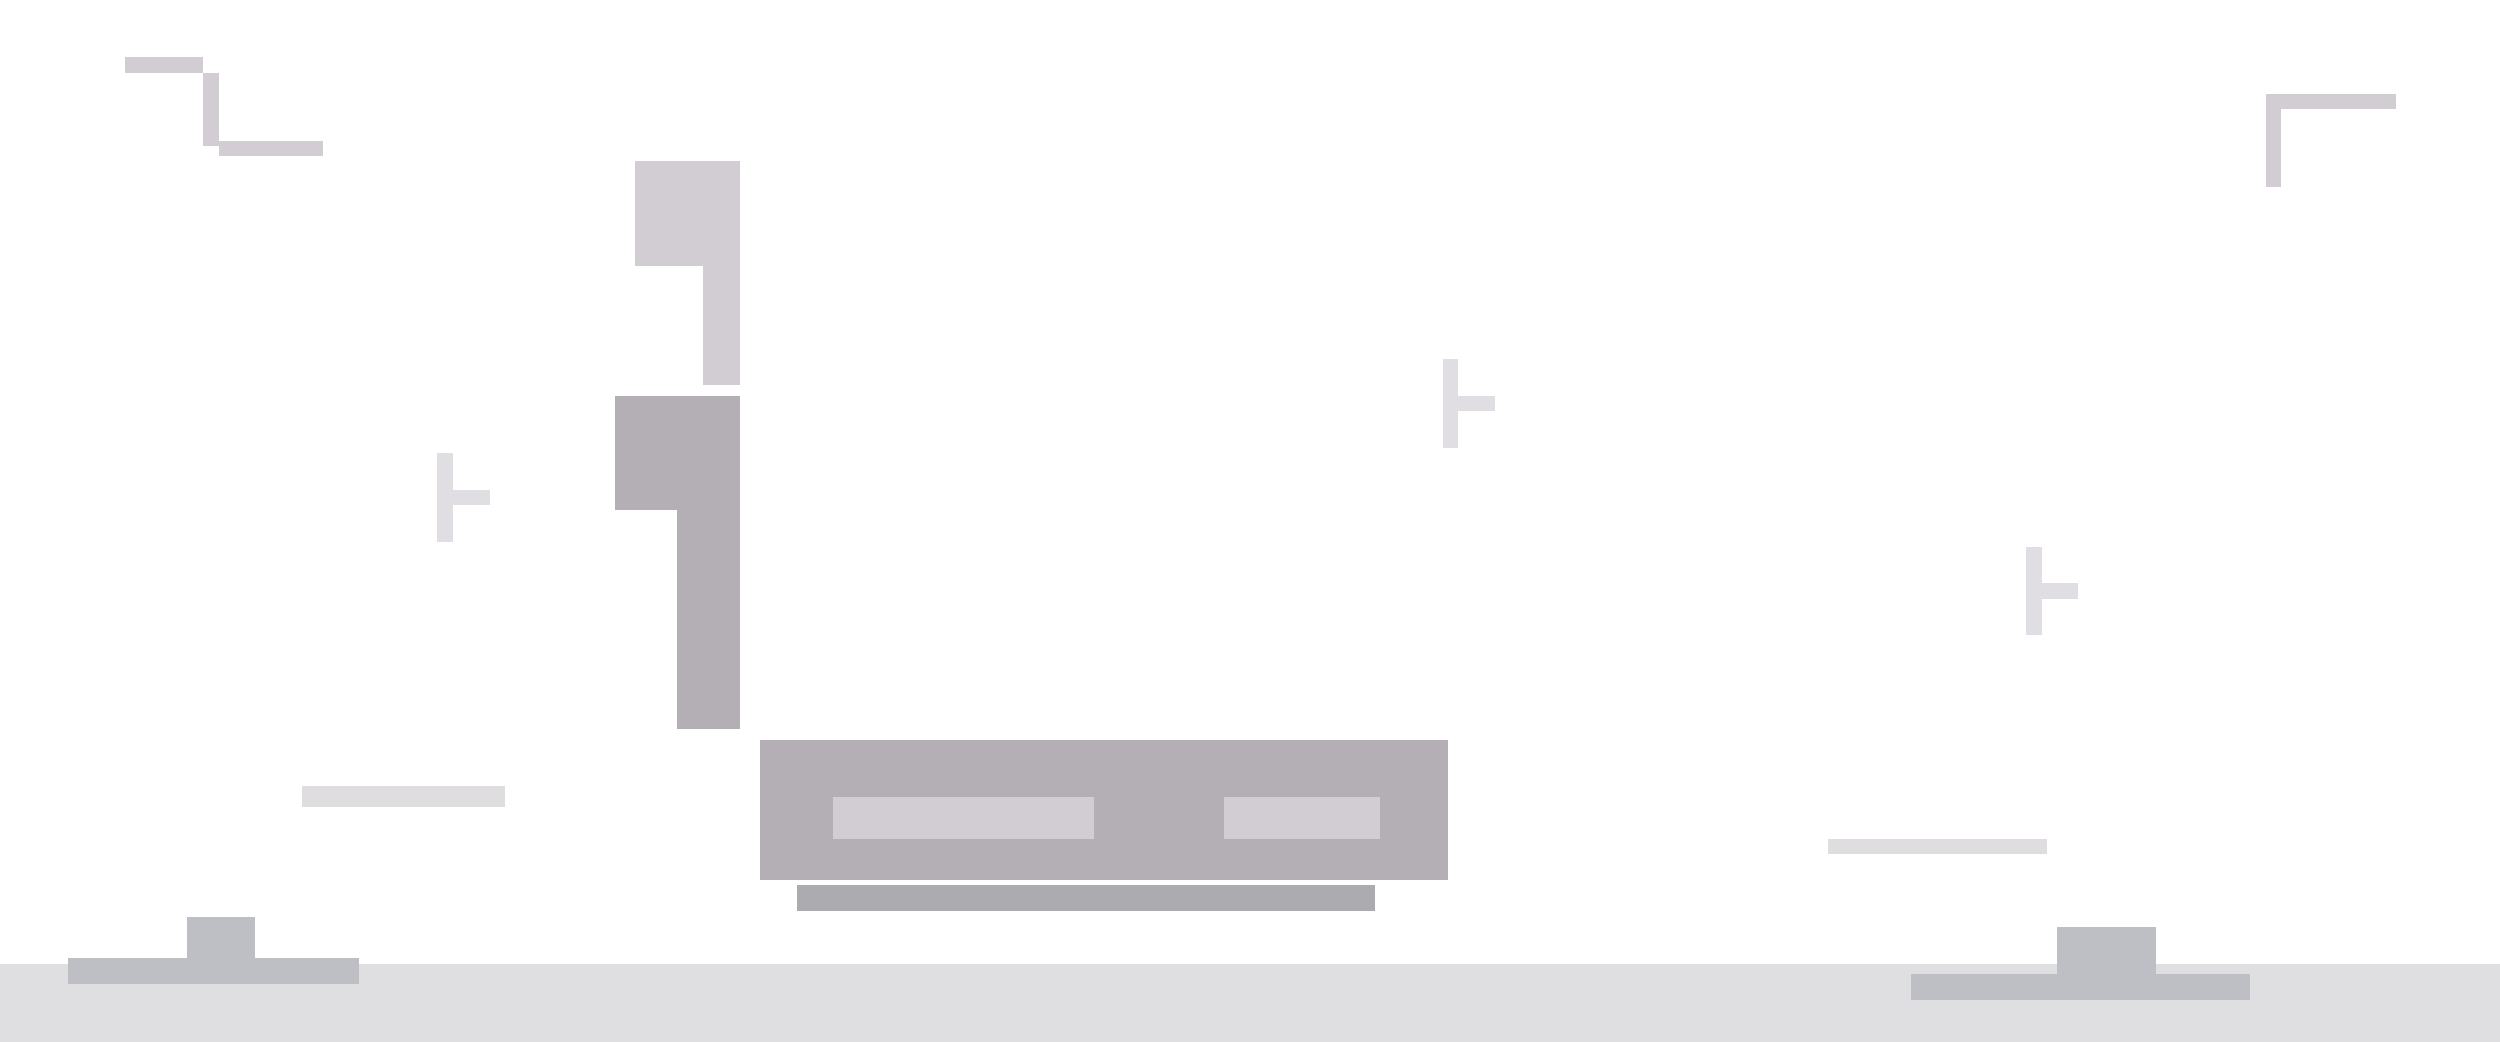
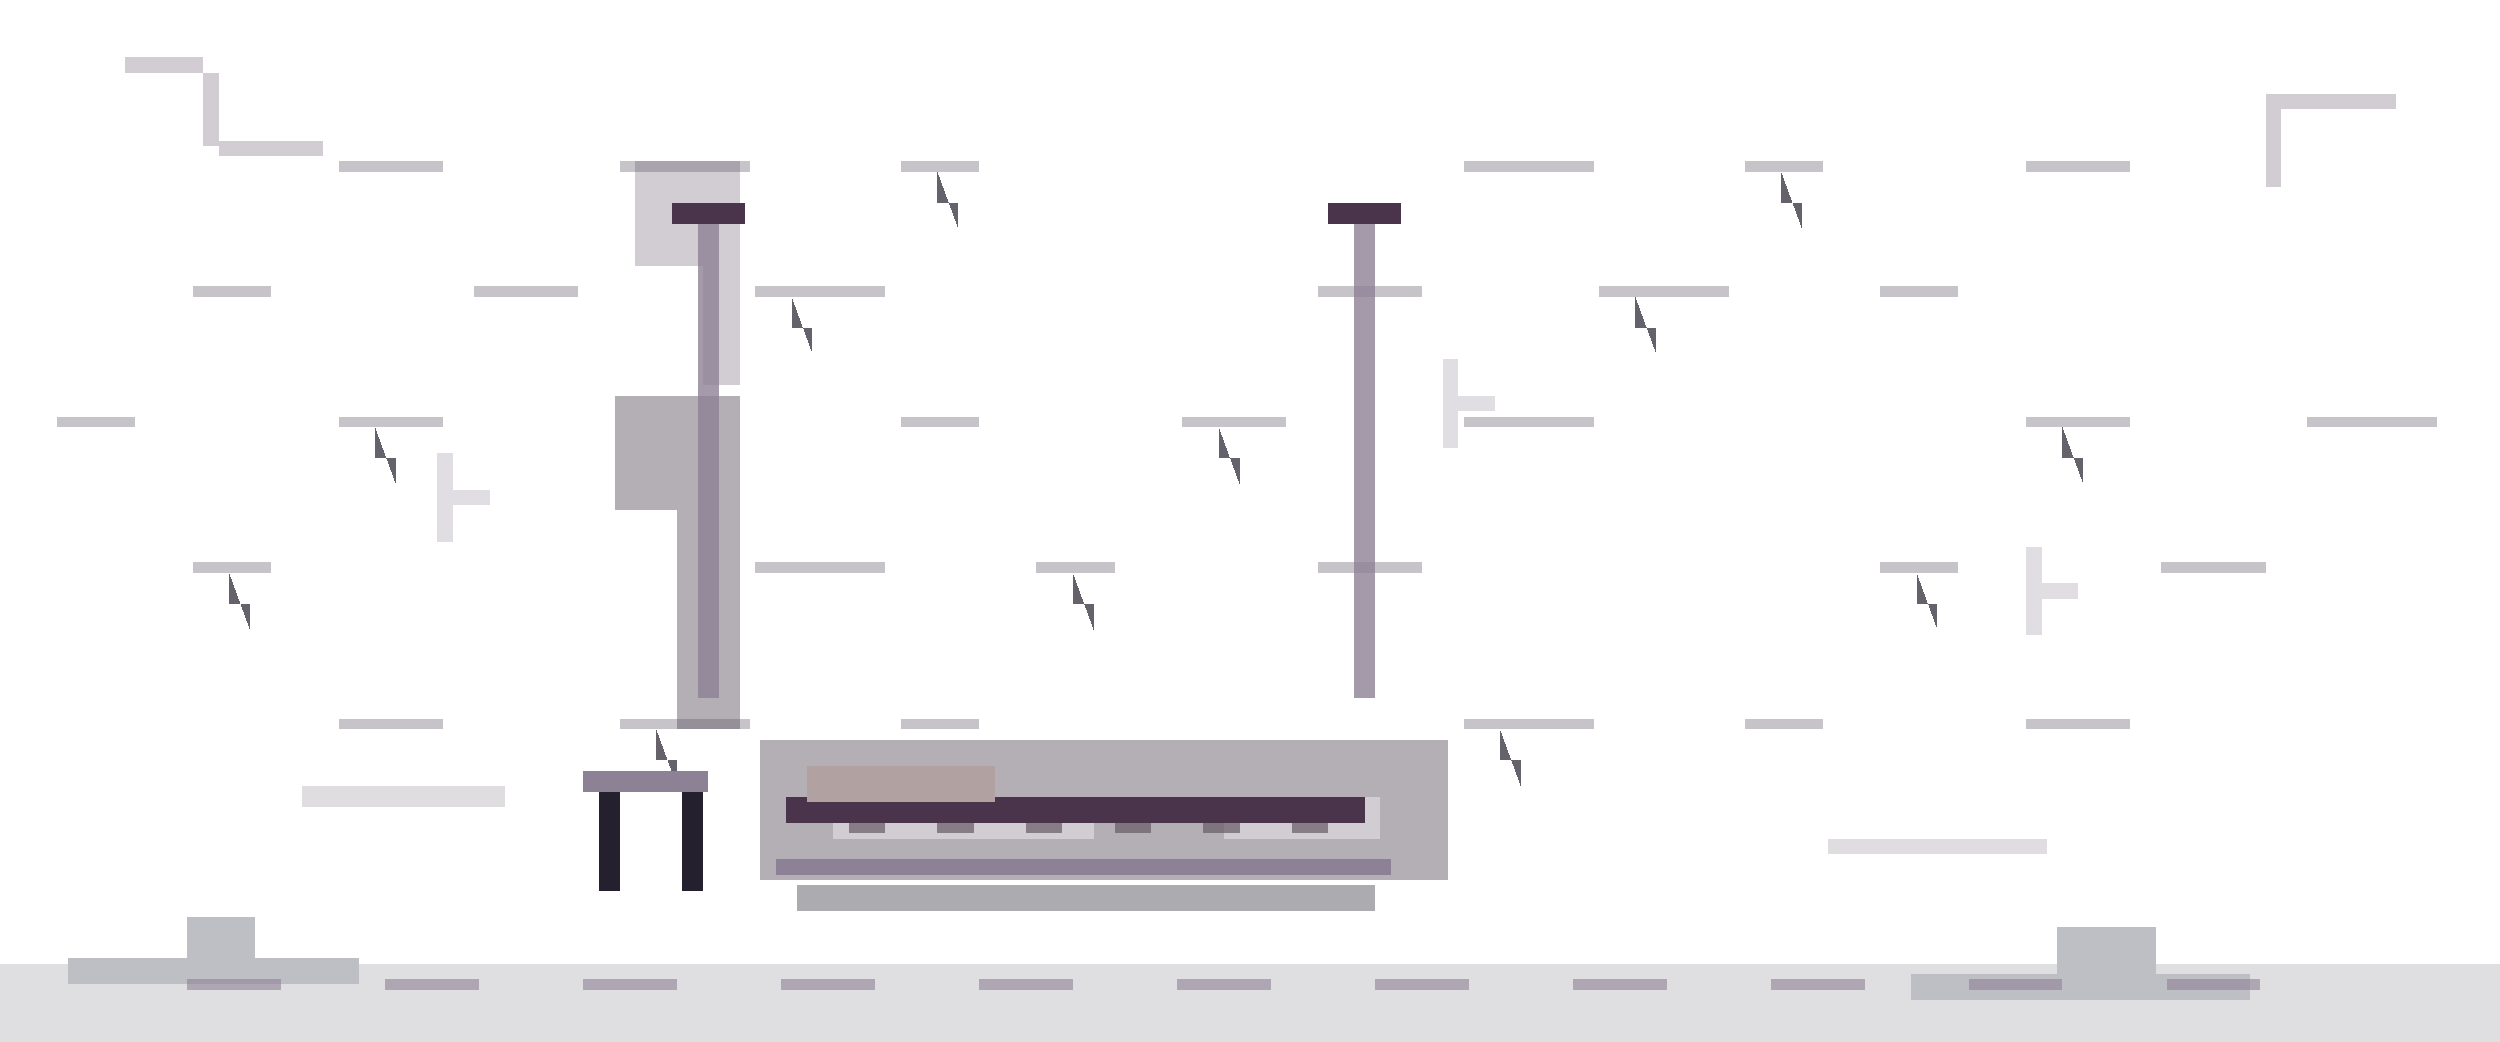
<svg xmlns="http://www.w3.org/2000/svg" viewBox="0 0 480 200" shape-rendering="crispEdges">
  <g opacity=".35">
    <rect x="0" y="185" width="480" height="15" fill="#11121d" opacity=".38" />
    <path d="M13 184h23v-8h13v8h20v5H13zM367 187h28v-9h19v9h18v5h-65z" fill="#454459" />
    <path d="M24 11h15v3H24zM39 14h3v14h-3zM42 27h20v3H42zM435 18h25v3h-25zM435 21h3v15h-3z" fill="#7a7180" />
    <rect x="58" y="151" width="39" height="4" fill="#7a7180" opacity=".7" />
    <rect x="351" y="161" width="42" height="3" fill="#7a7180" opacity=".7" />
    <path d="M118 76h24v64h-12v-42h-12zM146 142h132v27H146z" fill="#251a29" />
    <path d="M160 153h50v8h-50zM235 153h30v8h-30zM122 31h20v43h-7V51h-13z" fill="#7a7180" />
    <rect x="153" y="170" width="111" height="5" fill="#11121d" />
    <path d="M84 87h3v7h7v3h-7v7h-3z" fill="#777082" opacity=".65" />
    <path d="M389 105h3v7h7v3h-7v7h-3z" fill="#777082" opacity=".65" />
    <path d="M277 69h3v7h7v3h-7v7h-3z" fill="#777082" opacity=".65" />
  </g>
+   <rect x="65" y="31" width="20" height="2" fill="#575262" opacity=".34" />
+   <rect x="119" y="31" width="25" height="2" fill="#575262" opacity=".34" />
+   <rect x="173" y="31" width="15" height="2" fill="#575262" opacity=".34" />
+   <path d="M180 33v6h4v5" fill="#24202d" opacity=".7" />
+   <rect x="281" y="31" width="25" height="2" fill="#575262" opacity=".34" />
+   <rect x="335" y="31" width="15" height="2" fill="#575262" opacity=".34" />
+   <path d="M342 33v6h4v5" fill="#24202d" opacity=".7" />
+   <rect x="389" y="31" width="20" height="2" fill="#575262" opacity=".34" />
+   <rect x="37" y="55" width="15" height="2" fill="#575262" opacity=".34" />
+   <rect x="91" y="55" width="20" height="2" fill="#575262" opacity=".34" />
+   <rect x="145" y="55" width="25" height="2" fill="#575262" opacity=".34" />
+   <path d="M152 57v6h4v5" fill="#24202d" opacity=".7" />
+   <rect x="253" y="55" width="20" height="2" fill="#575262" opacity=".34" />
+   <rect x="307" y="55" width="25" height="2" fill="#575262" opacity=".34" />
+   <path d="M314 57v6h4v5" fill="#24202d" opacity=".7" />
+   <rect x="361" y="55" width="15" height="2" fill="#575262" opacity=".34" />
+   <rect x="11" y="80" width="15" height="2" fill="#575262" opacity=".34" />
+   <rect x="65" y="80" width="20" height="2" fill="#575262" opacity=".34" />
+   <path d="M72 82v6h4v5" fill="#24202d" opacity=".7" />
+   <rect x="173" y="80" width="15" height="2" fill="#575262" opacity=".34" />
+   <rect x="227" y="80" width="20" height="2" fill="#575262" opacity=".34" />
+   <path d="M234 82v6h4v5" fill="#24202d" opacity=".7" />
+   <rect x="281" y="80" width="25" height="2" fill="#575262" opacity=".34" />
+   <rect x="389" y="80" width="20" height="2" fill="#575262" opacity=".34" />
+   <path d="M396 82v6h4v5" fill="#24202d" opacity=".7" />
+   <rect x="443" y="80" width="25" height="2" fill="#575262" opacity=".34" />
+   <rect x="37" y="108" width="15" height="2" fill="#575262" opacity=".34" />
+   <path d="M44 110v6h4v5" fill="#24202d" opacity=".7" />
+   <rect x="145" y="108" width="25" height="2" fill="#575262" opacity=".34" />
+   <rect x="199" y="108" width="15" height="2" fill="#575262" opacity=".34" />
+   <path d="M206 110v6h4v5" fill="#24202d" opacity=".7" />
+   <rect x="253" y="108" width="20" height="2" fill="#575262" opacity=".34" />
+   <rect x="361" y="108" width="15" height="2" fill="#575262" opacity=".34" />
+   <path d="M368 110v6h4v5" fill="#24202d" opacity=".7" />
+   <rect x="415" y="108" width="20" height="2" fill="#575262" opacity=".34" />
+   <rect x="65" y="138" width="20" height="2" fill="#575262" opacity=".34" />
+   <rect x="119" y="138" width="25" height="2" fill="#575262" opacity=".34" />
+   <path d="M126 140v6h4v5" fill="#24202d" opacity=".7" />
+   <rect x="173" y="138" width="15" height="2" fill="#575262" opacity=".34" />
+   <rect x="281" y="138" width="25" height="2" fill="#575262" opacity=".34" />
+   <path d="M288 140v6h4v5" fill="#24202d" opacity=".7" />
+   <rect x="335" y="138" width="15" height="2" fill="#575262" opacity=".34" />
+   <rect x="389" y="138" width="20" height="2" fill="#575262" opacity=".34" />
+   <rect x="36" y="188" width="18" height="2" fill="#8d8195" opacity=".6" />
+   <rect x="74" y="188" width="18" height="2" fill="#8d8195" opacity=".6" />
+   <rect x="112" y="188" width="18" height="2" fill="#8d8195" opacity=".6" />
+   <rect x="150" y="188" width="18" height="2" fill="#8d8195" opacity=".6" />
+   <rect x="188" y="188" width="18" height="2" fill="#8d8195" opacity=".6" />
+   <rect x="226" y="188" width="18" height="2" fill="#8d8195" opacity=".6" />
+   <rect x="264" y="188" width="18" height="2" fill="#8d8195" opacity=".6" />
+   <rect x="302" y="188" width="18" height="2" fill="#8d8195" opacity=".6" />
+   <rect x="340" y="188" width="18" height="2" fill="#8d8195" opacity=".6" />
+   <rect x="378" y="188" width="18" height="2" fill="#8d8195" opacity=".6" />
+   <rect x="416" y="188" width="18" height="2" fill="#8d8195" opacity=".6" />
+   <rect x="151" y="153" width="111" height="5" fill="#49344c" />
+   <rect x="155" y="147" width="36" height="7" fill="#b1a2a1" />
+   <rect x="149" y="165" width="118" height="3" fill="#8d8195" />
+   <rect x="112" y="148" width="24" height="4" fill="#8d8195" />
+   <rect x="115" y="152" width="4" height="19" fill="#24202d" />
+   <rect x="131" y="152" width="4" height="19" fill="#24202d" />
+   <rect x="134" y="43" width="4" height="91" fill="#8d8195" opacity=".8" />
+   <rect x="129" y="39" width="14" height="4" fill="#49344c" />
+   <rect x="260" y="43" width="4" height="91" fill="#8d8195" opacity=".8" />
+   <rect x="255" y="39" width="14" height="4" fill="#49344c" />
+   <rect x="163" y="158" width="7" height="2" fill="#665b66" opacity=".7" />
+   <rect x="180" y="158" width="7" height="2" fill="#665b66" opacity=".7" />
+   <rect x="197" y="158" width="7" height="2" fill="#665b66" opacity=".7" />
+   <rect x="214" y="158" width="7" height="2" fill="#665b66" opacity=".7" />
+   <rect x="231" y="158" width="7" height="2" fill="#665b66" opacity=".7" />
+   <rect x="248" y="158" width="7" height="2" fill="#665b66" opacity=".7" />
</svg>
